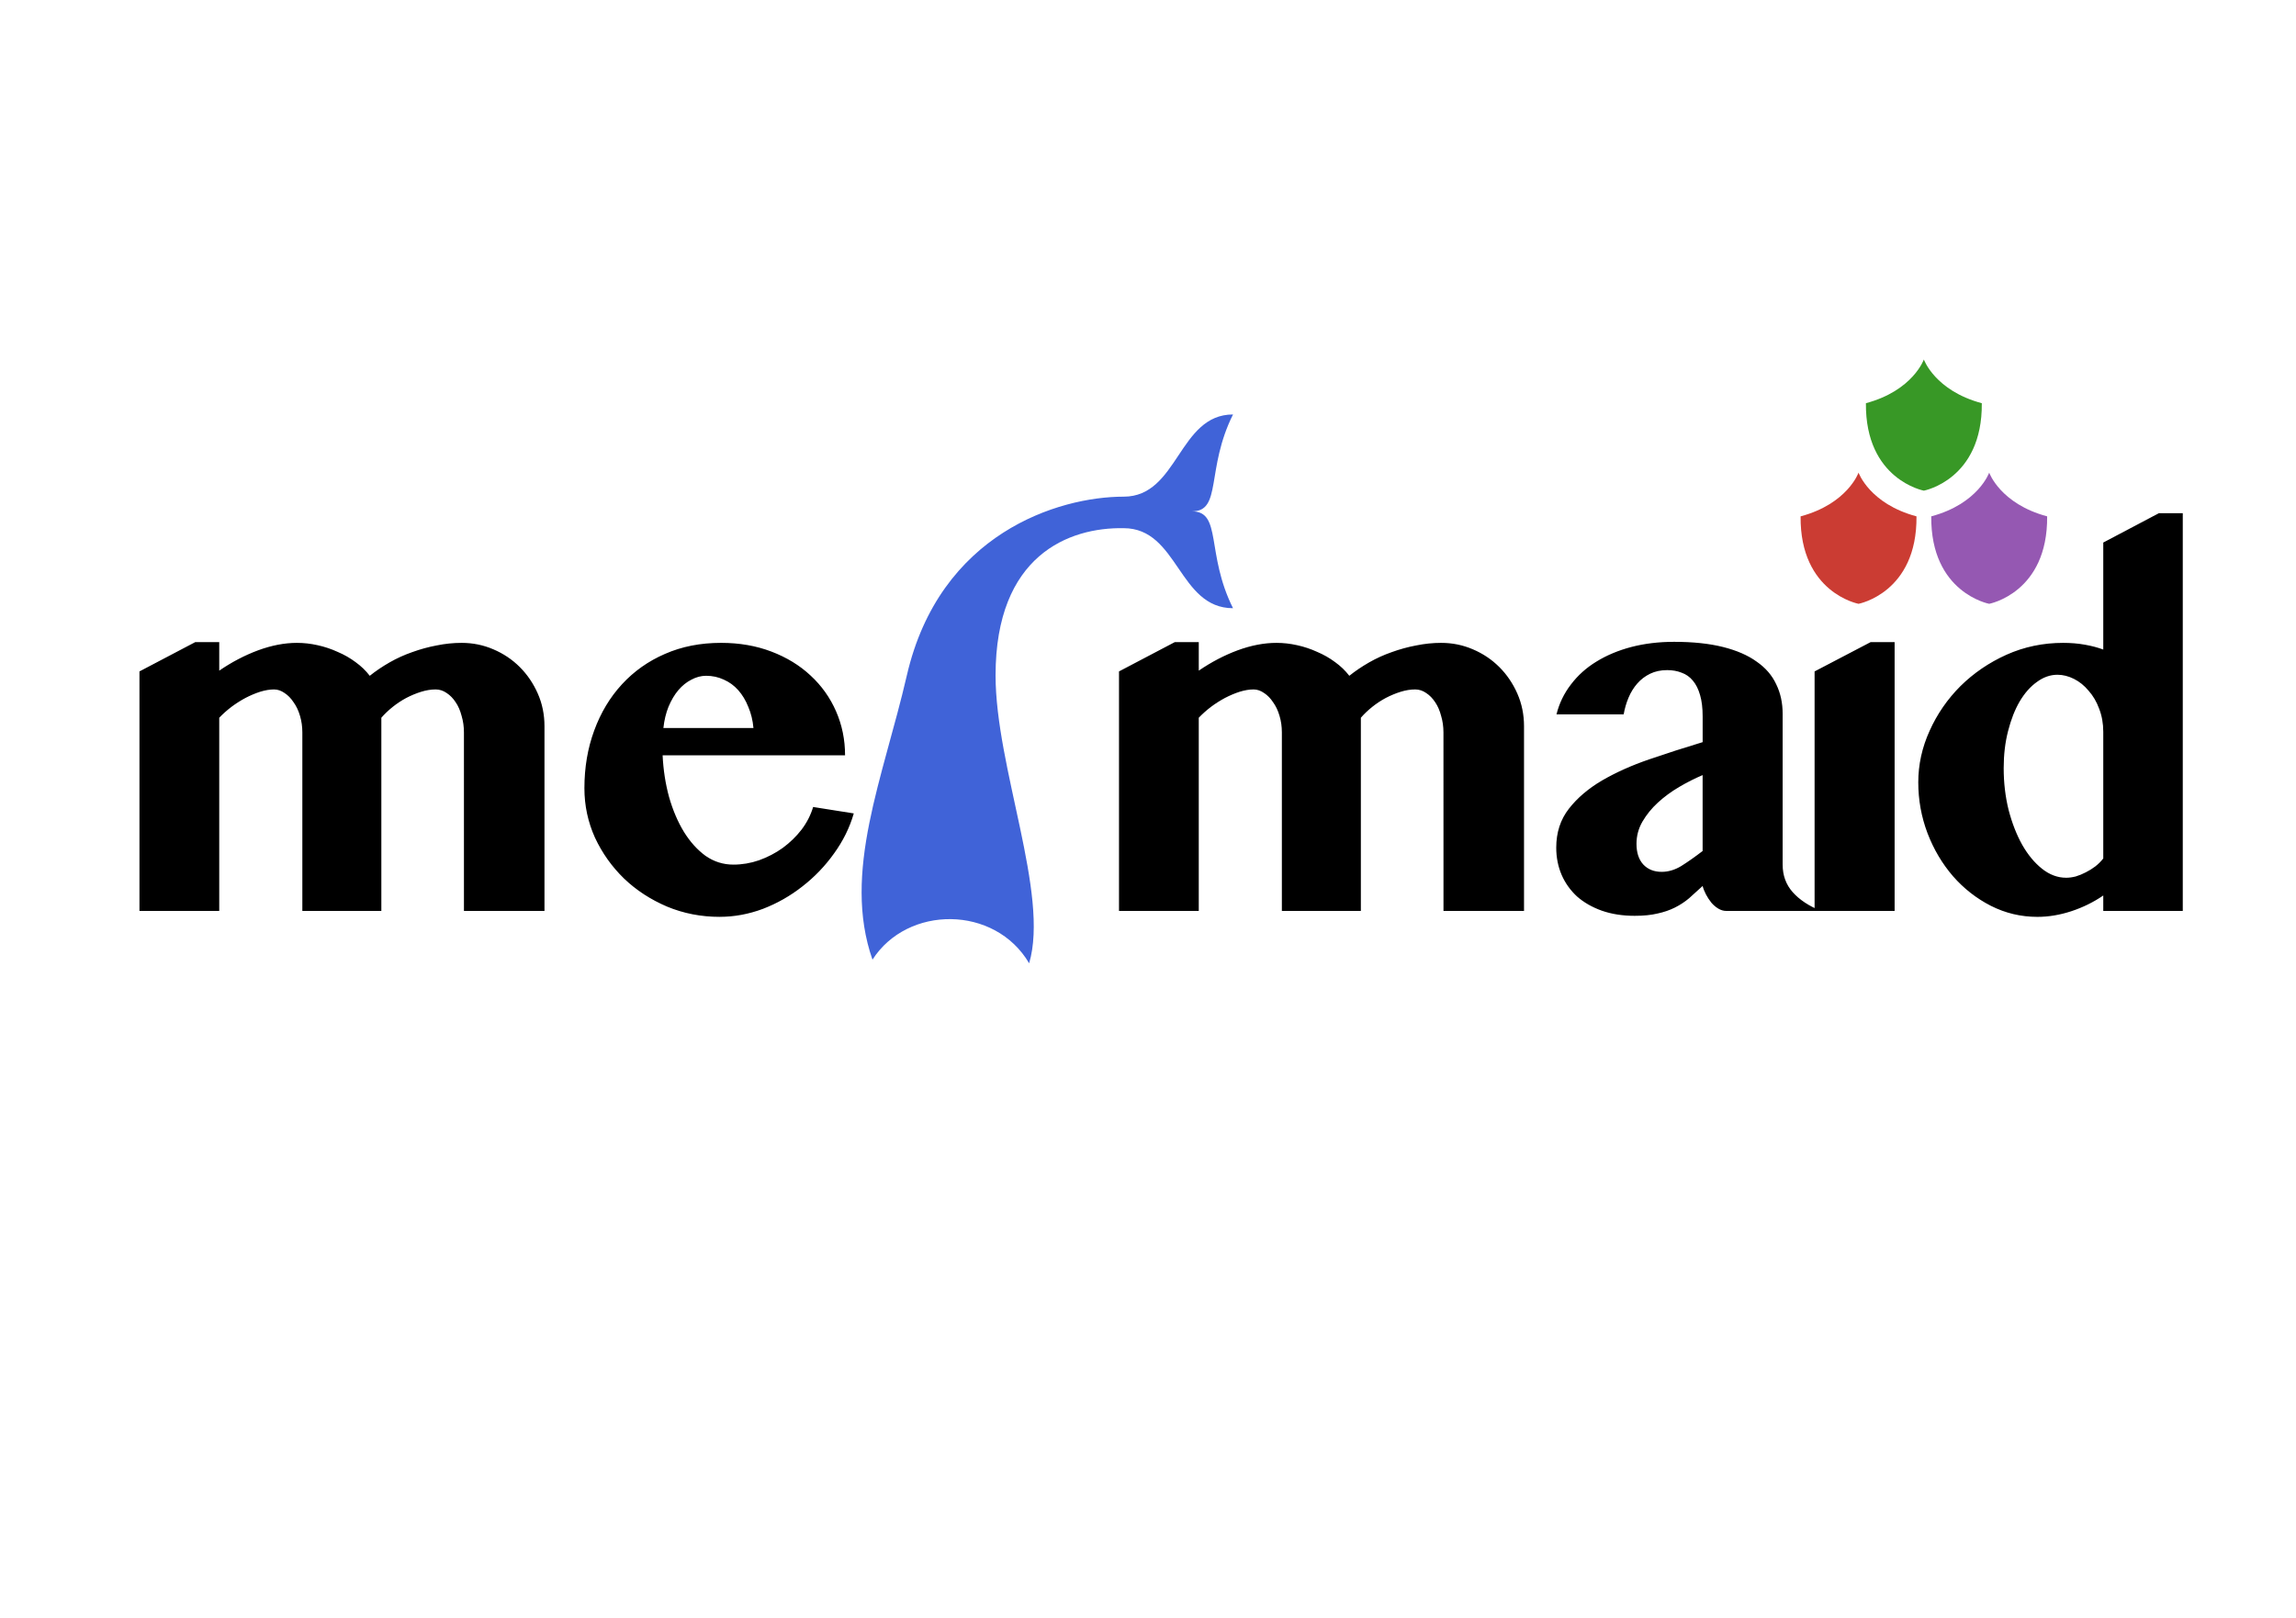
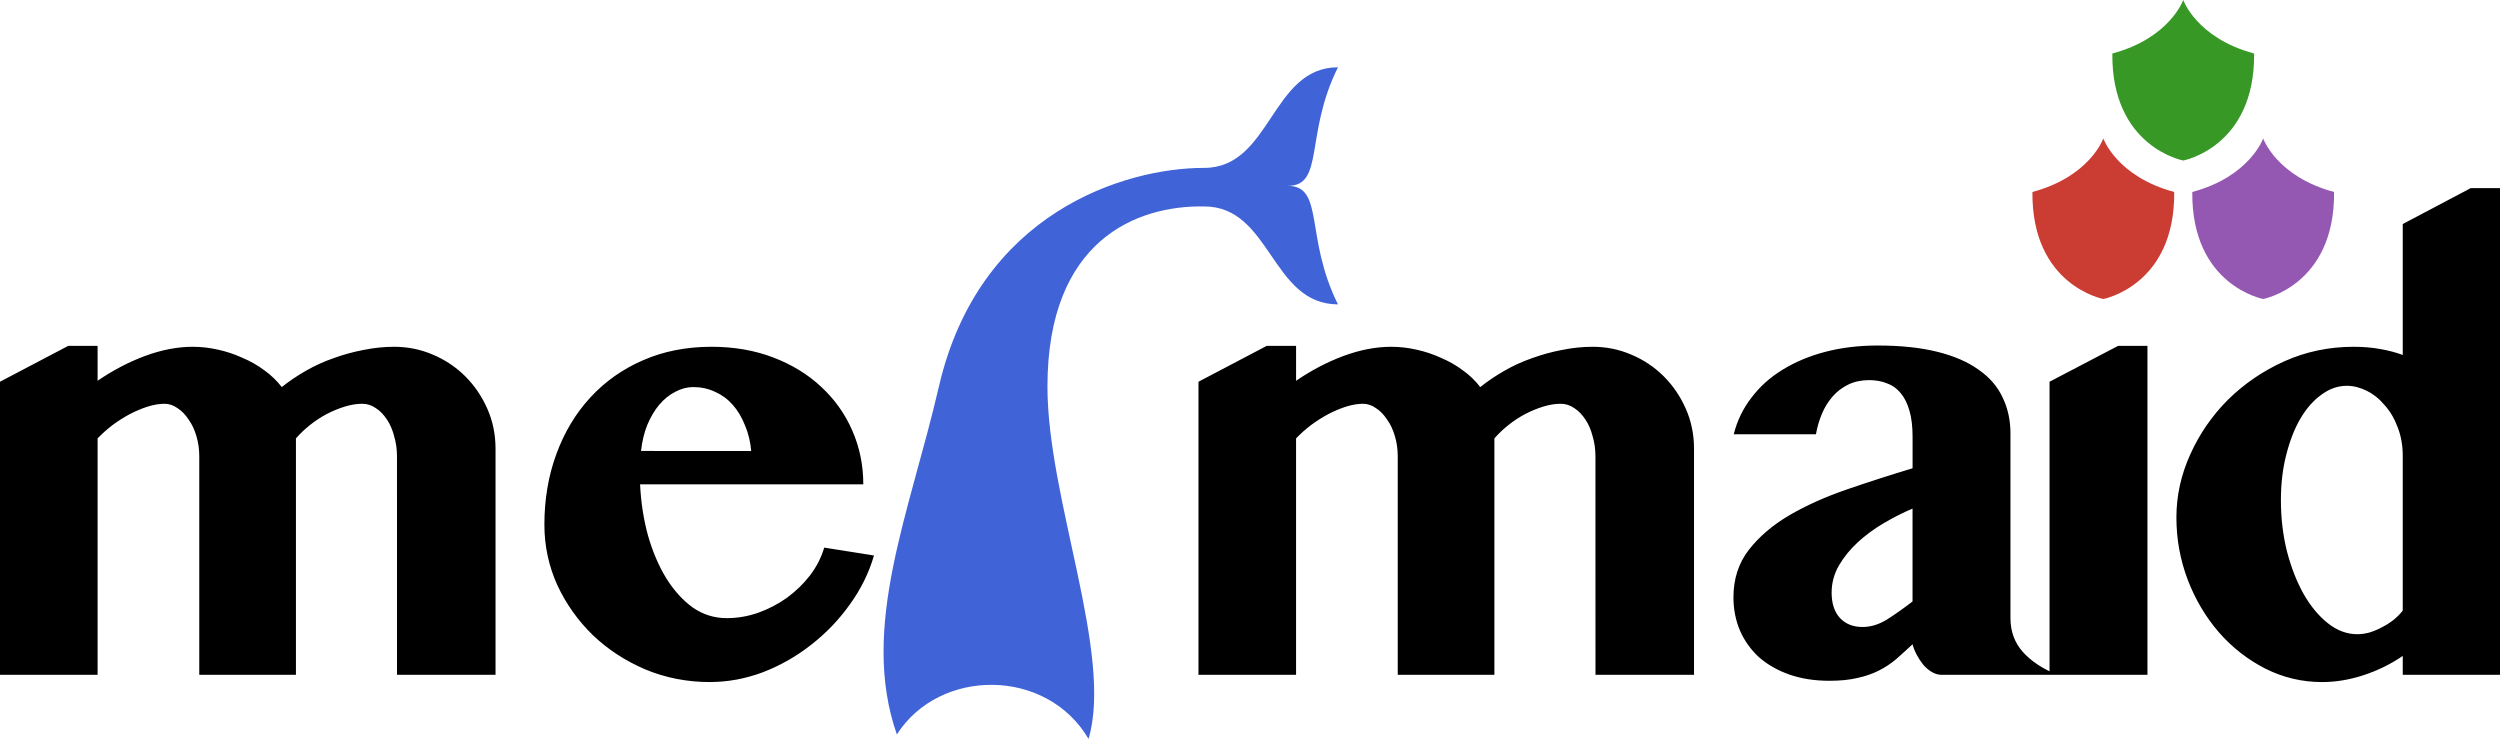
- <svg xmlns="http://www.w3.org/2000/svg" width="210mm" height="148mm" viewBox="0 0 210 148" version="1.1" id="svg1">
+ <svg xmlns="http://www.w3.org/2000/svg" width="186.886mm" height="55.234mm" viewBox="0 0 186.886 55.234" version="1.1" id="svg1">
  <defs id="defs1" />
-   <g id="layer1">
+   <g id="layer1" transform="translate(-12.75643,-32.88327)">
    <path style="font-weight:bold;font-size:48.197px;font-family:'Tamil MN';-inkscape-font-specification:'Tamil MN, Bold';stroke-width:0.569;stroke-linejoin:round" d="m 42.433,66.996 c 0,-0.533 -0.071,-1.035 -0.212,-1.506 -0.126,-0.486 -0.306,-0.902 -0.541,-1.247 -0.235,-0.361 -0.51,-0.643 -0.824,-0.847 -0.314,-0.22 -0.651,-0.329 -1.012,-0.329 -0.424,0 -0.863,0.071 -1.318,0.212 -0.455,0.141 -0.91,0.329 -1.365,0.565 -0.439,0.235 -0.855,0.51 -1.247,0.824 -0.392,0.314 -0.737,0.643 -1.035,0.988 V 83.329 H 27.653 V 66.996 c 0,-0.533 -0.071,-1.035 -0.212,-1.506 -0.141,-0.486 -0.337,-0.902 -0.588,-1.247 -0.235,-0.361 -0.51,-0.643 -0.824,-0.847 -0.314,-0.22 -0.635,-0.329 -0.965,-0.329 -0.392,0 -0.816,0.071 -1.271,0.212 -0.439,0.141 -0.886,0.329 -1.341,0.565 -0.439,0.235 -0.871,0.51 -1.294,0.824 -0.408,0.314 -0.777,0.643 -1.106,0.988 V 83.329 H 12.756 V 61.419 l 5.107,-2.683 h 2.189 v 2.612 c 1.145,-0.784 2.33,-1.404 3.554,-1.859 1.239,-0.455 2.424,-0.682 3.554,-0.682 0.628,0 1.255,0.071 1.883,0.212 0.643,0.141 1.255,0.345 1.836,0.612 0.596,0.251 1.145,0.565 1.647,0.941 0.502,0.361 0.934,0.777 1.294,1.247 0.549,-0.439 1.153,-0.847 1.812,-1.224 0.659,-0.377 1.349,-0.69 2.071,-0.941 0.737,-0.267 1.483,-0.471 2.236,-0.612 0.769,-0.157 1.53,-0.235 2.283,-0.235 1.02,0 1.985,0.196 2.895,0.588 0.926,0.392 1.734,0.934 2.424,1.624 0.69,0.69 1.239,1.498 1.647,2.424 0.408,0.926 0.612,1.922 0.612,2.989 v 16.897 h -7.366 z m 23.397,16.874 c -1.71,0 -3.318,-0.314 -4.824,-0.941 -1.506,-0.643 -2.816,-1.498 -3.93,-2.565 -1.114,-1.083 -2,-2.33 -2.659,-3.742 -0.643,-1.428 -0.965,-2.934 -0.965,-4.519 0,-1.898 0.298,-3.656 0.894,-5.272 0.596,-1.632 1.443,-3.044 2.542,-4.236 1.098,-1.192 2.408,-2.118 3.93,-2.777 1.538,-0.675 3.248,-1.012 5.13,-1.012 1.679,0 3.216,0.267 4.613,0.8 1.396,0.533 2.589,1.263 3.577,2.189 1.004,0.926 1.781,2.016 2.33,3.271 0.549,1.255 0.824,2.597 0.824,4.024 H 60.605 c 0.063,1.334 0.259,2.604 0.588,3.812 0.345,1.208 0.8,2.275 1.365,3.201 0.565,0.91 1.224,1.64 1.977,2.189 0.769,0.533 1.616,0.8 2.542,0.8 0.8,0 1.585,-0.133 2.353,-0.4 0.784,-0.282 1.506,-0.659 2.165,-1.13 0.659,-0.486 1.232,-1.043 1.718,-1.671 0.486,-0.643 0.839,-1.334 1.059,-2.071 l 3.718,0.588 c -0.377,1.302 -0.981,2.526 -1.812,3.671 -0.816,1.145 -1.781,2.149 -2.895,3.012 -1.098,0.863 -2.298,1.545 -3.601,2.047 -1.302,0.486 -2.62,0.73 -3.954,0.73 z m 3.083,-17.274 c -0.063,-0.706 -0.22,-1.349 -0.471,-1.93 -0.235,-0.596 -0.541,-1.106 -0.918,-1.53 -0.377,-0.424 -0.816,-0.745 -1.318,-0.965 -0.502,-0.235 -1.043,-0.353 -1.624,-0.353 -0.455,0 -0.902,0.118 -1.341,0.353 -0.439,0.22 -0.839,0.541 -1.2,0.965 -0.345,0.408 -0.643,0.91 -0.894,1.506 -0.235,0.581 -0.392,1.232 -0.471,1.953 z m 63.11,0.4 c 0,-0.533 -0.071,-1.035 -0.212,-1.506 -0.126,-0.486 -0.306,-0.902 -0.541,-1.247 -0.235,-0.361 -0.51,-0.643 -0.824,-0.847 -0.314,-0.22 -0.651,-0.329 -1.012,-0.329 -0.424,0 -0.863,0.071 -1.318,0.212 -0.455,0.141 -0.91,0.329 -1.365,0.565 -0.439,0.235 -0.855,0.51 -1.247,0.824 -0.392,0.314 -0.737,0.643 -1.035,0.988 v 17.674 h -7.225 V 66.996 c 0,-0.533 -0.071,-1.035 -0.212,-1.506 -0.141,-0.486 -0.337,-0.902 -0.588,-1.247 -0.235,-0.361 -0.51,-0.643 -0.824,-0.847 -0.314,-0.22 -0.635,-0.329 -0.965,-0.329 -0.392,0 -0.816,0.071 -1.271,0.212 -0.439,0.141 -0.886,0.329 -1.341,0.565 -0.439,0.235 -0.871,0.51 -1.294,0.824 -0.408,0.314 -0.777,0.643 -1.106,0.988 v 17.674 h -7.295 V 61.419 l 5.107,-2.683 h 2.189 v 2.612 c 1.145,-0.784 2.33,-1.404 3.554,-1.859 1.239,-0.455 2.424,-0.682 3.554,-0.682 0.628,0 1.255,0.071 1.883,0.212 0.643,0.141 1.255,0.345 1.836,0.612 0.596,0.251 1.145,0.565 1.647,0.941 0.502,0.361 0.934,0.777 1.294,1.247 0.549,-0.439 1.153,-0.847 1.812,-1.224 0.659,-0.377 1.349,-0.69 2.071,-0.941 0.737,-0.267 1.483,-0.471 2.236,-0.612 0.769,-0.157 1.53,-0.235 2.283,-0.235 1.02,0 1.985,0.196 2.895,0.588 0.926,0.392 1.734,0.934 2.424,1.624 0.69,0.69 1.239,1.498 1.647,2.424 0.408,0.926 0.612,1.922 0.612,2.989 v 16.897 h -7.366 z m 23.704,3.907 c -0.706,0.298 -1.42,0.659 -2.142,1.083 -0.722,0.424 -1.373,0.902 -1.953,1.436 -0.565,0.518 -1.035,1.098 -1.412,1.742 -0.361,0.628 -0.541,1.302 -0.541,2.024 0,0.8 0.204,1.428 0.612,1.883 0.424,0.455 0.988,0.682 1.694,0.682 0.596,0 1.185,-0.173 1.765,-0.518 0.581,-0.361 1.239,-0.824 1.977,-1.388 z m -13.367,-5.554 c 0.251,-1.004 0.69,-1.914 1.318,-2.73 0.628,-0.832 1.404,-1.53 2.33,-2.095 0.941,-0.581 2.008,-1.028 3.201,-1.341 1.208,-0.314 2.51,-0.471 3.907,-0.471 1.726,0 3.216,0.157 4.471,0.471 1.255,0.314 2.283,0.761 3.083,1.341 0.816,0.565 1.412,1.255 1.789,2.071 0.392,0.8 0.588,1.702 0.588,2.706 v 13.791 c 0,0.988 0.306,1.828 0.918,2.518 0.612,0.69 1.475,1.263 2.589,1.718 h -8.66 c -0.251,0 -0.494,-0.071 -0.73,-0.212 -0.235,-0.141 -0.447,-0.322 -0.635,-0.541 -0.188,-0.235 -0.353,-0.486 -0.494,-0.753 -0.141,-0.267 -0.243,-0.526 -0.306,-0.777 -0.439,0.408 -0.855,0.784 -1.247,1.13 -0.392,0.329 -0.824,0.612 -1.294,0.847 -0.471,0.235 -0.996,0.416 -1.577,0.541 -0.581,0.141 -1.279,0.212 -2.095,0.212 -1.114,0 -2.118,-0.157 -3.012,-0.471 -0.879,-0.314 -1.632,-0.745 -2.259,-1.294 -0.612,-0.565 -1.083,-1.224 -1.412,-1.977 -0.329,-0.769 -0.494,-1.6 -0.494,-2.495 0,-1.381 0.384,-2.565 1.153,-3.554 0.769,-0.988 1.781,-1.851 3.036,-2.589 1.271,-0.737 2.706,-1.381 4.307,-1.93 1.6,-0.549 3.232,-1.075 4.895,-1.577 v -2.353 c 0,-0.769 -0.078,-1.42 -0.235,-1.953 -0.157,-0.549 -0.377,-0.988 -0.659,-1.318 -0.282,-0.345 -0.628,-0.588 -1.035,-0.73 -0.392,-0.157 -0.832,-0.235 -1.318,-0.235 -0.581,0 -1.098,0.11 -1.553,0.329 -0.455,0.22 -0.847,0.518 -1.177,0.894 -0.329,0.377 -0.596,0.808 -0.8,1.294 -0.204,0.486 -0.353,0.996 -0.447,1.53 z m 23.609,-3.93 5.13,-2.683 h 2.189 v 24.593 h -7.319 z m 26.403,20.498 c -0.894,0.612 -1.867,1.09 -2.918,1.436 -1.051,0.345 -2.087,0.518 -3.106,0.518 -1.506,0 -2.926,-0.337 -4.26,-1.012 -1.318,-0.675 -2.471,-1.577 -3.459,-2.706 -0.988,-1.145 -1.765,-2.455 -2.33,-3.93 -0.565,-1.49 -0.847,-3.044 -0.847,-4.66 0,-1.616 0.345,-3.185 1.035,-4.707 0.69,-1.538 1.632,-2.903 2.824,-4.095 1.208,-1.192 2.612,-2.149 4.213,-2.871 1.616,-0.722 3.342,-1.083 5.177,-1.083 0.706,0 1.365,0.055 1.977,0.165 0.628,0.11 1.192,0.259 1.694,0.447 v -9.79 l 5.083,-2.683 h 2.189 v 36.383 h -7.272 z m 0,-14.968 c 0,-0.769 -0.126,-1.475 -0.377,-2.118 -0.235,-0.643 -0.557,-1.192 -0.965,-1.647 -0.392,-0.471 -0.839,-0.832 -1.341,-1.083 -0.502,-0.251 -1.004,-0.377 -1.506,-0.377 -0.659,0 -1.287,0.22 -1.883,0.659 -0.596,0.424 -1.122,1.02 -1.577,1.789 -0.439,0.753 -0.792,1.655 -1.059,2.706 -0.267,1.035 -0.4,2.165 -0.4,3.389 0,1.334 0.149,2.604 0.447,3.812 0.314,1.208 0.73,2.275 1.247,3.201 0.518,0.91 1.122,1.64 1.812,2.189 0.69,0.549 1.428,0.824 2.212,0.824 0.267,0 0.557,-0.039 0.871,-0.118 0.314,-0.094 0.62,-0.22 0.918,-0.377 0.314,-0.157 0.604,-0.337 0.871,-0.541 0.282,-0.22 0.526,-0.463 0.73,-0.73 z" id="text1" aria-label="memaid" />
    <path id="path4" style="fill:#cb3c33;fill-opacity:1;stroke:none;stroke-width:0.1;stroke-linejoin:round;stroke-dasharray:none;stroke-opacity:1" d="m 169.989,43.234 c 0,0 -1,2.848 -5.3,4 -0.065,7 5.3,8 5.3,8 0,0 5.365,-1 5.3,-8 -4.3,-1.152 -5.3,-4 -5.3,-4 z" />
    <path id="path5" style="fill:#9558b2;fill-opacity:1;stroke:none;stroke-width:0.1;stroke-linejoin:round;stroke-dasharray:none;stroke-opacity:1" d="m 181.939,43.234 c 0,0 -1,2.848 -5.3,4 -0.065,7 5.3,8 5.3,8 0,0 5.365,-1 5.3,-8 -4.3,-1.152 -5.3,-4 -5.3,-4 z" />
    <g id="g7" transform="translate(30.96259,-2.116667)" style="fill:#389826;fill-opacity:1;stroke:none">
      <path id="path6" style="fill:#389826;fill-opacity:1;stroke:none;stroke-width:0.1;stroke-linejoin:round;stroke-dasharray:none;stroke-opacity:1" d="m 145,35 c 0,0 -1,2.848 -5.3,4 -0.065,7 5.3,8 5.3,8 0,0 5.366,-1 5.3,-8 -4.3,-1.152 -5.3,-4 -5.3,-4 z" />
    </g>
    <path style="fill:#4063d8;fill-opacity:1;stroke:none;stroke-width:0.1;stroke-linejoin:round;stroke-dasharray:none;stroke-opacity:1" d="m 79.8,87.787 c 3.2,-5 11.2,-5 14.329,0.331 1.871,-6.331 -3.071,-17.94 -3.071,-26.331 0,-11 6.718,-13.563 11.719,-13.471 5,0 5,7.321 10,7.321 -2.5,-5 -1,-8.85 -3.75,-8.862 2.75,0.012 1.25,-3.862 3.75,-8.862 -5,3e-6 -5,7.52 -10,7.52 -5.972,0 -16.835,3.354 -19.835,16.354 -2.163,9.371 -5.942,18 -3.141,26 z" id="path9" />
  </g>
</svg>
